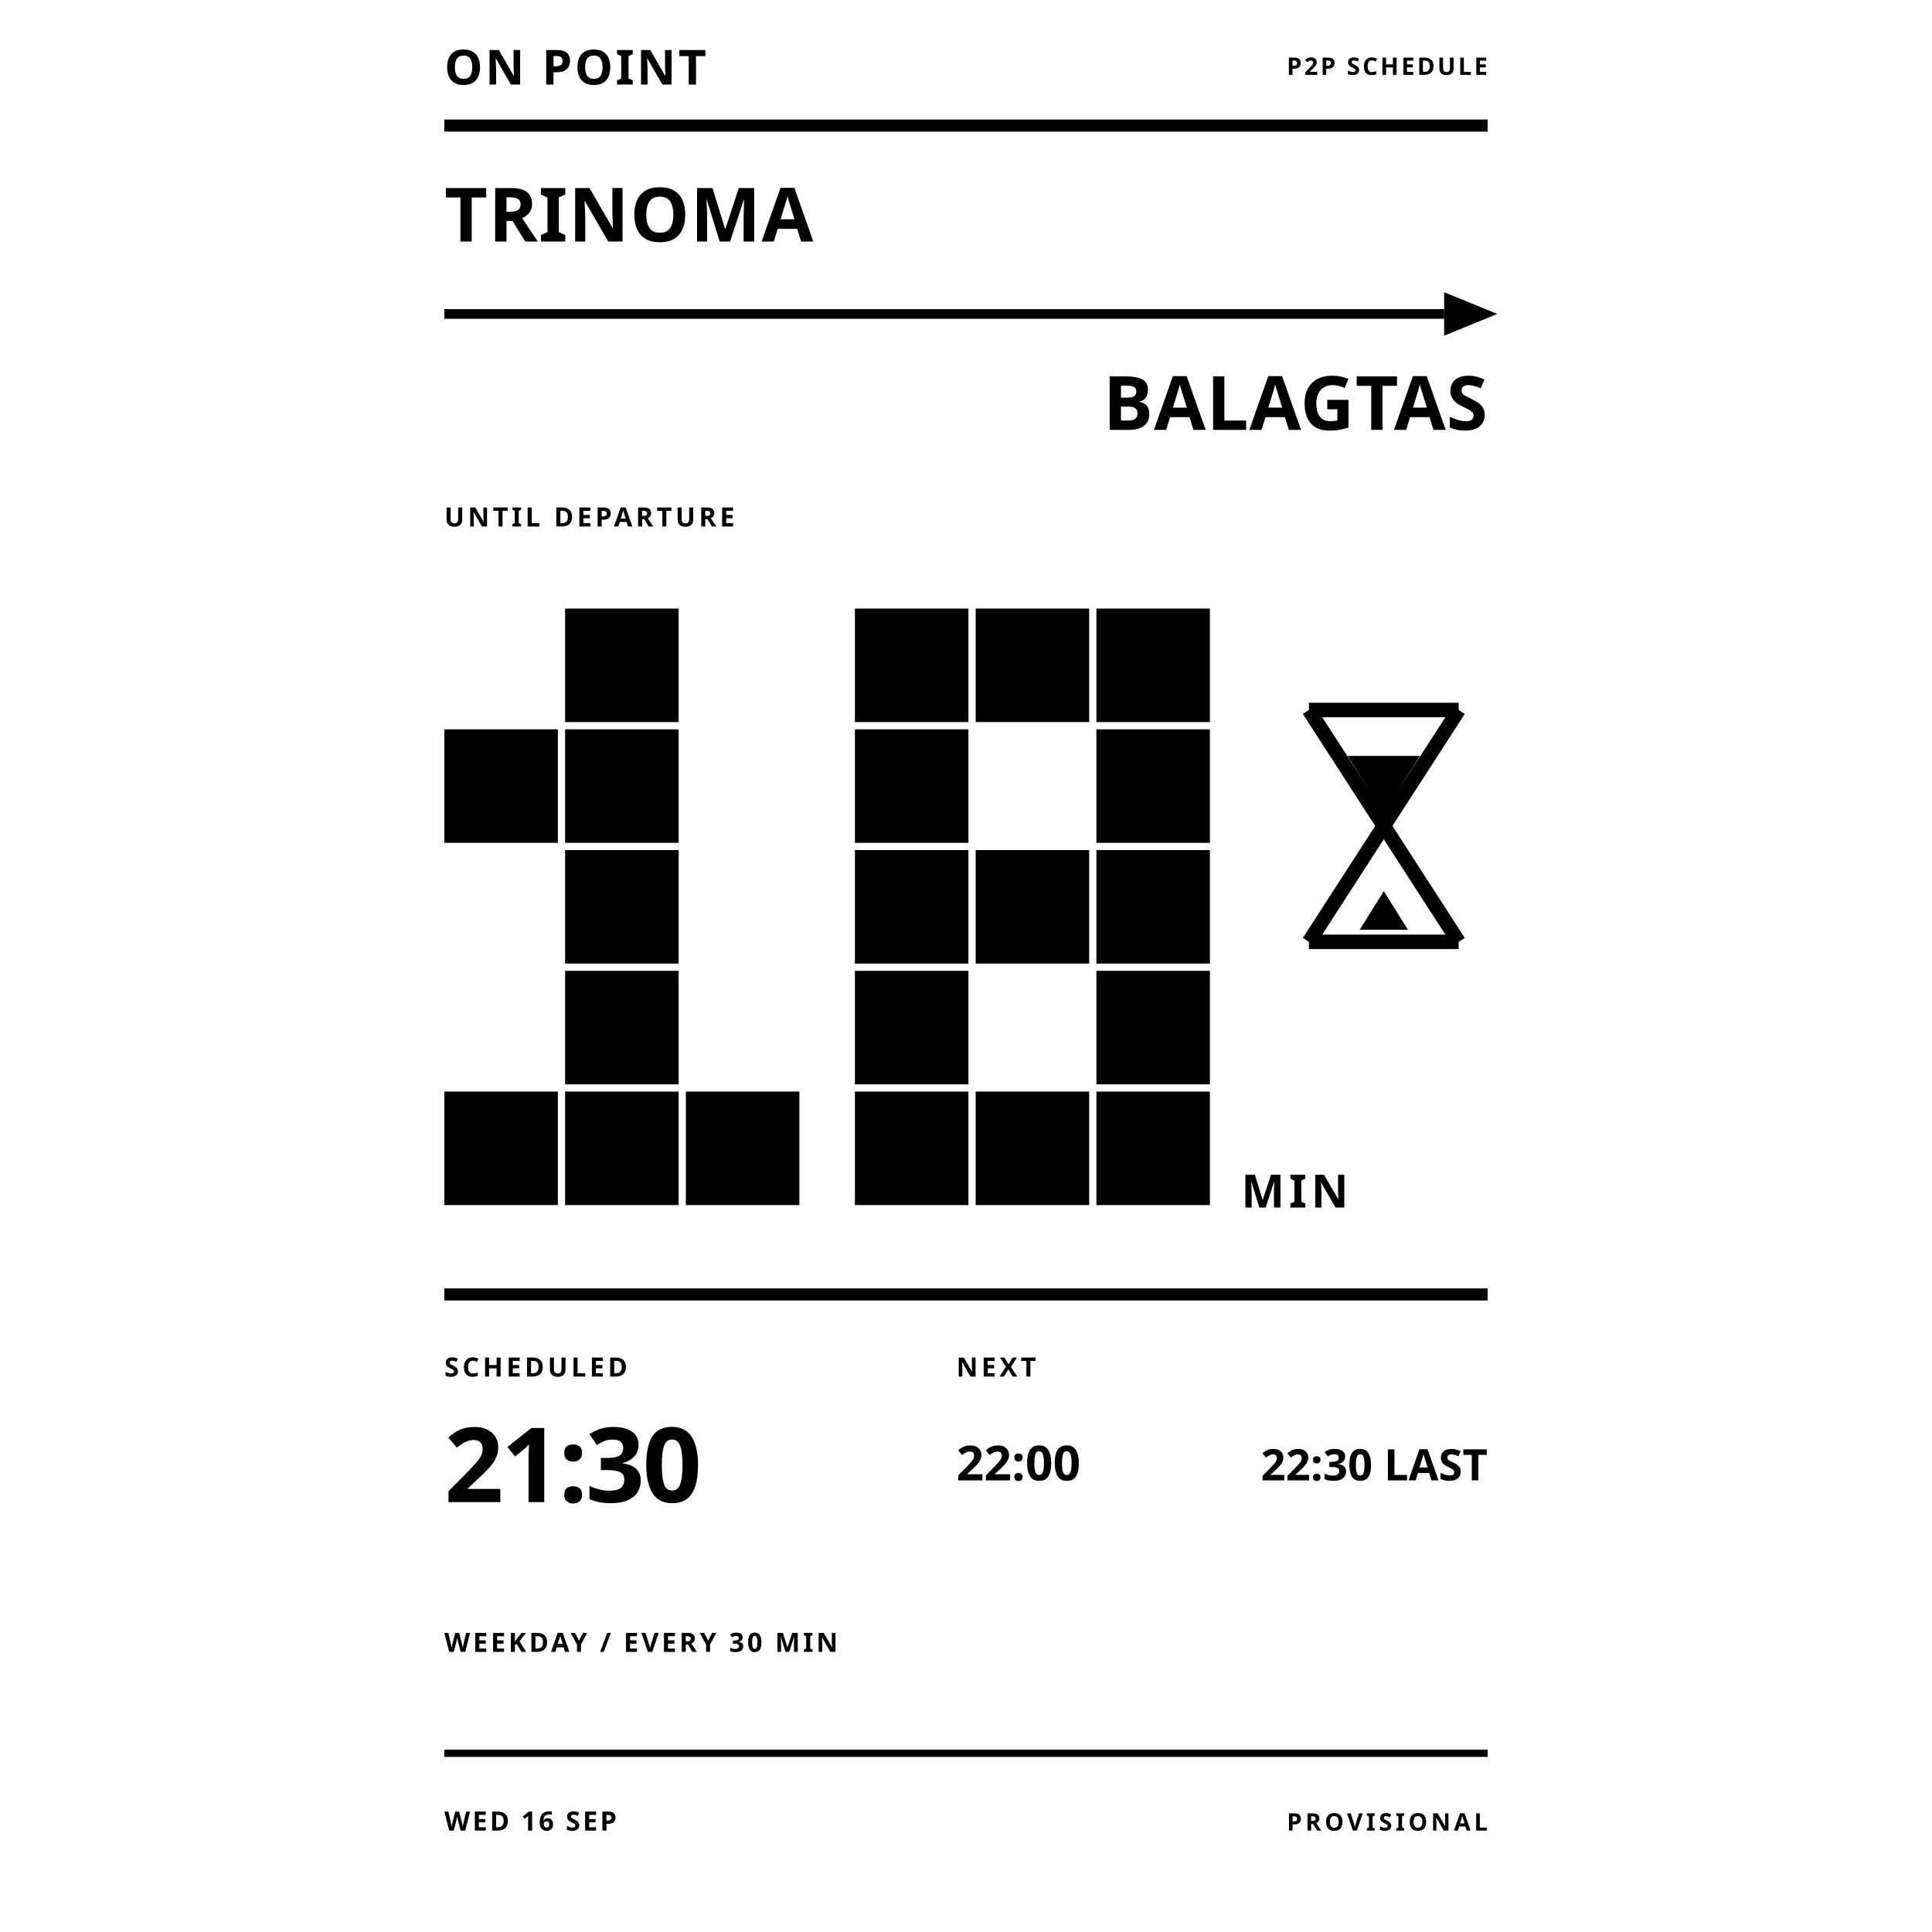
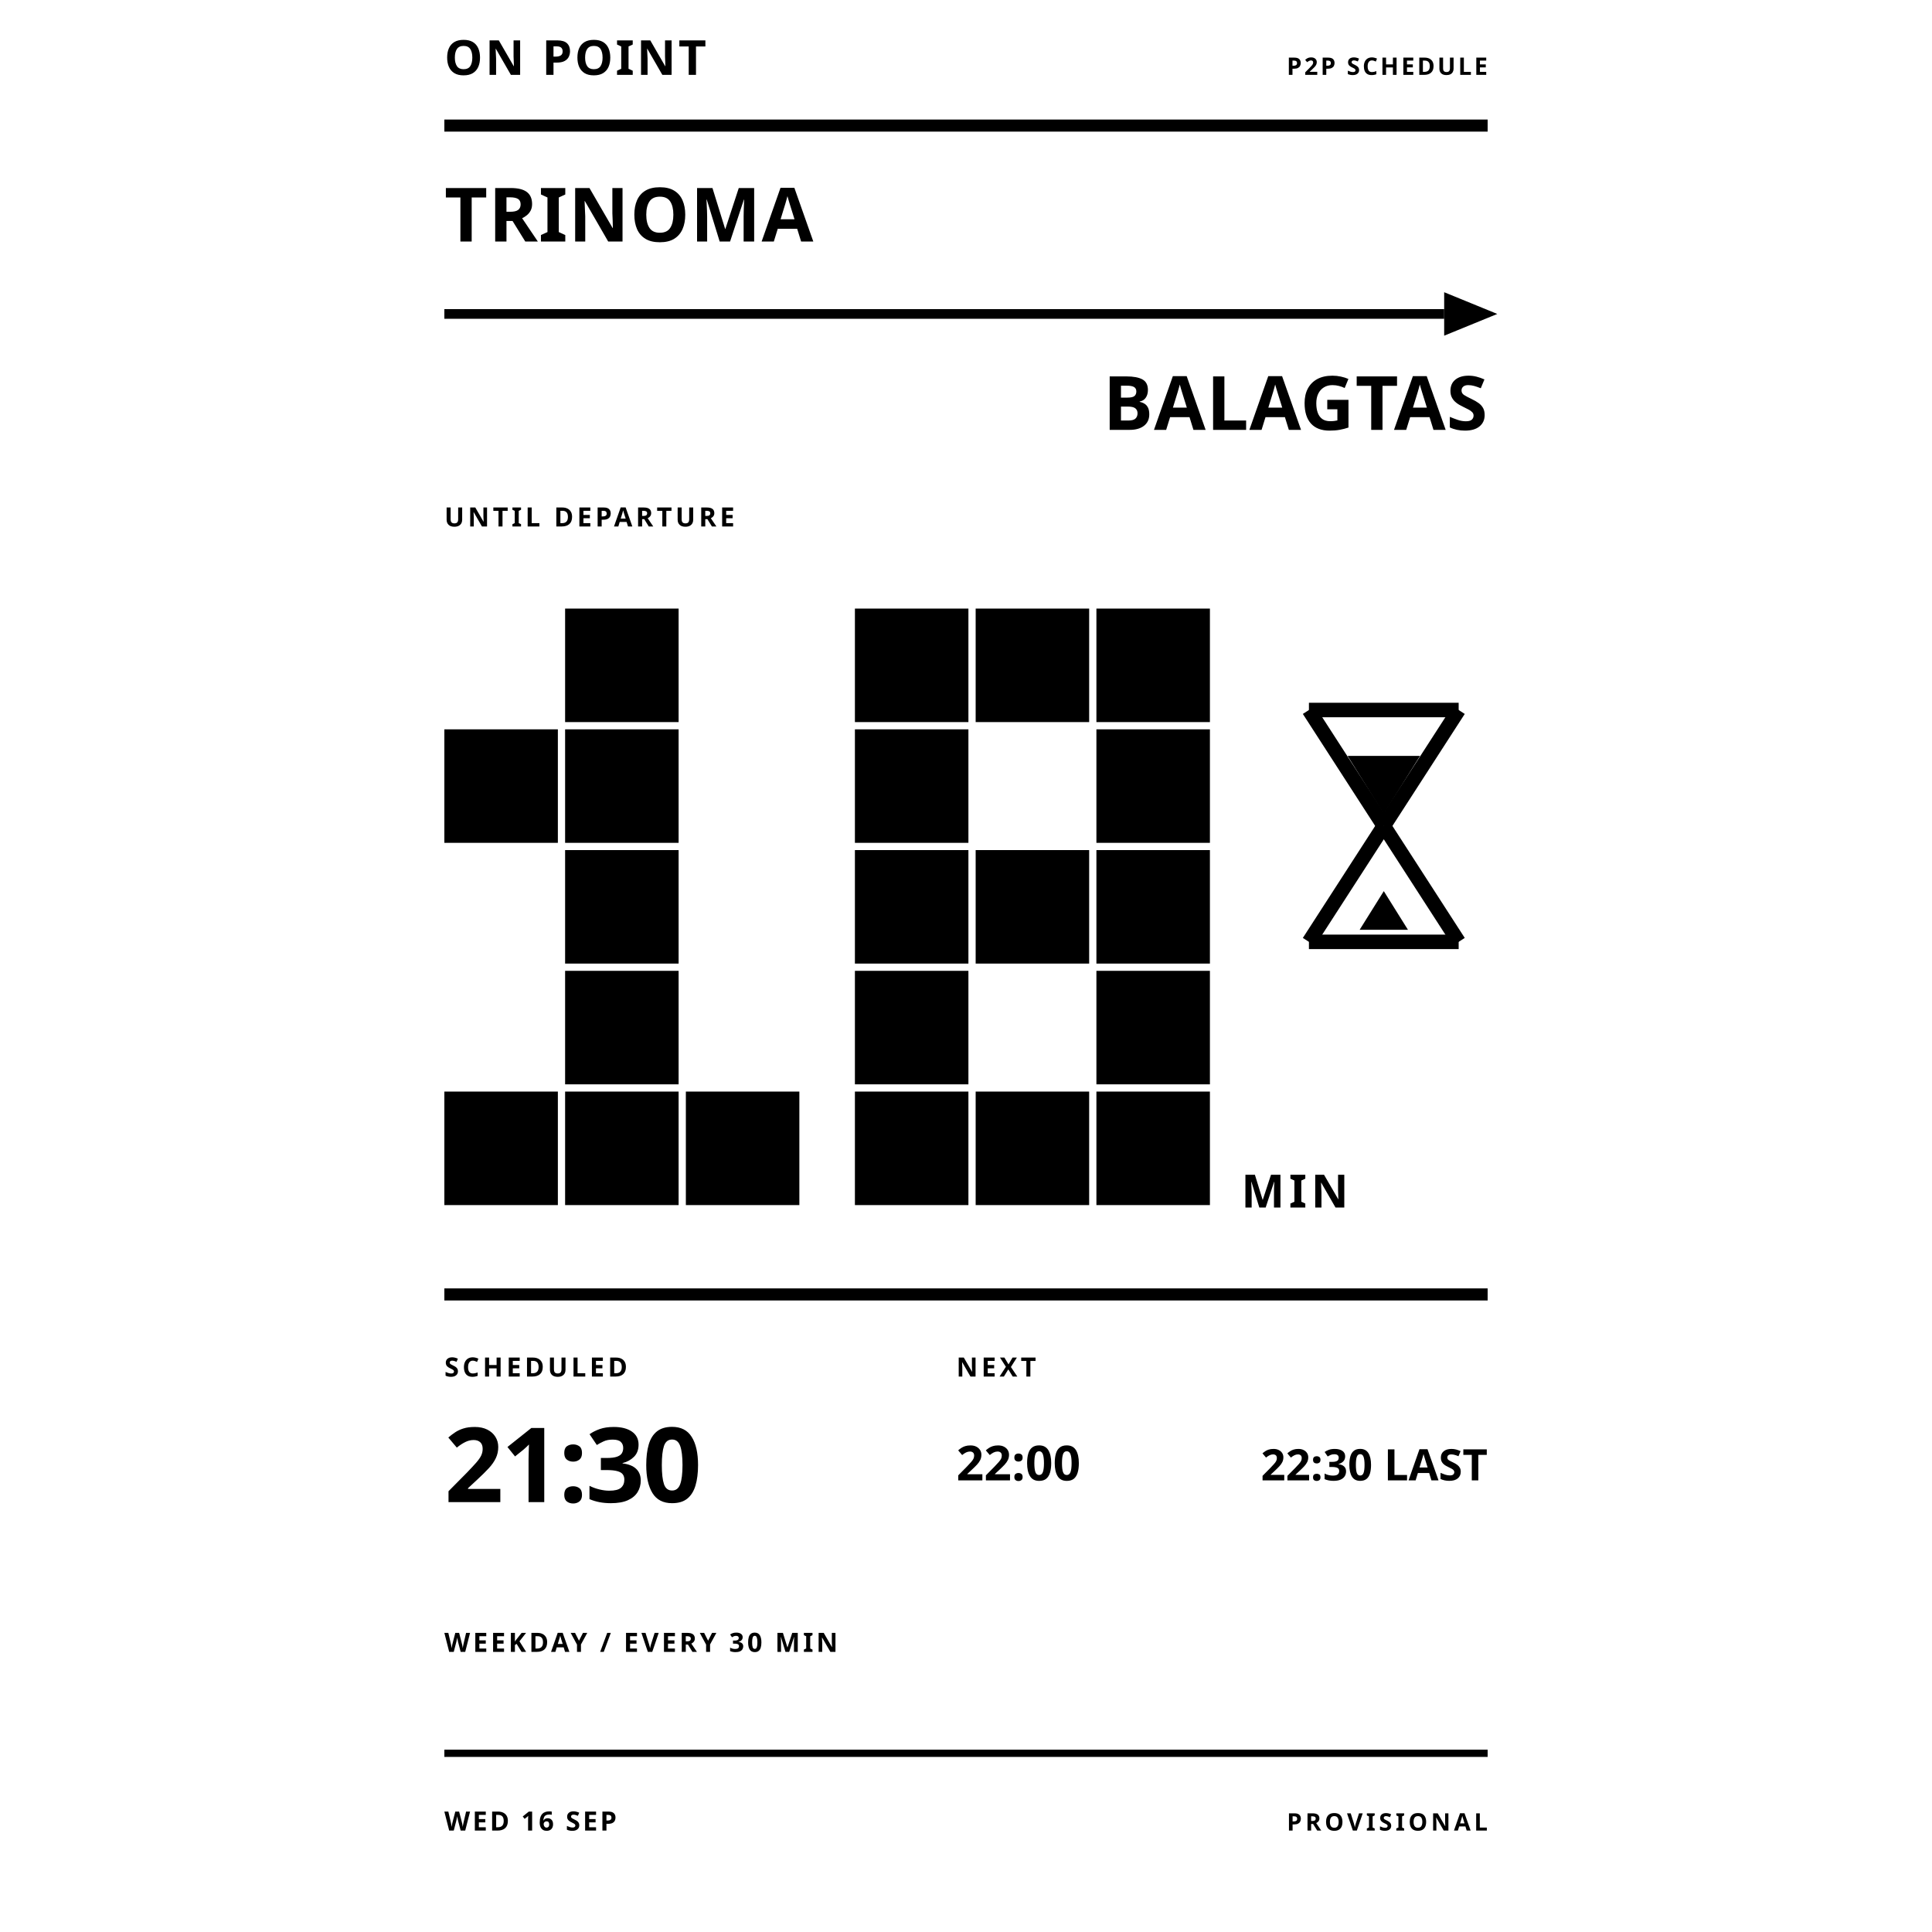
<svg xmlns="http://www.w3.org/2000/svg" width="800" height="800" viewBox="0 0 800 800" data-output-width="480" data-output-height="800">
  <style>
@font-face {
  font-family: 'Preview Noto Sans';
  src: url('file:///Users/almariano1/Downloads/project-on-point/lib/EpdFont/builtinFonts/source/NotoSans/NotoSans-Regular.ttf');
  font-weight: 400;
}
@font-face {
  font-family: 'Preview Noto Sans';
  src: url('file:///Users/almariano1/Downloads/project-on-point/lib/EpdFont/builtinFonts/source/NotoSans/NotoSans-Bold.ttf');
  font-weight: 700;
}
@font-face {
  font-family: 'Preview Ubuntu';
  src: url('file:///Users/almariano1/Downloads/project-on-point/lib/EpdFont/builtinFonts/source/Ubuntu/Ubuntu-Regular.ttf');
  font-weight: 400;
}
@font-face {
  font-family: 'Preview Ubuntu';
  src: url('file:///Users/almariano1/Downloads/project-on-point/lib/EpdFont/builtinFonts/source/Ubuntu/Ubuntu-Bold.ttf');
  font-weight: 700;
}
text { font-family: 'Preview Noto Sans', sans-serif; }
.utility { font-family: 'Preview Ubuntu', sans-serif; }
</style>
  <rect width="800" height="800" fill="#fff" />
  <g transform="translate(160 0)">
-     <text x="24" y="35" font-size="20" font-weight="700" fill="#000" text-anchor="start" letter-spacing="1.0">ON POINT</text>
+     <text x="24" y="31" font-size="20" font-weight="700" fill="#000" text-anchor="start" letter-spacing="1.0">ON POINT</text>
    <text class="utility" x="456" y="31" font-size="10" font-weight="700" fill="#000" text-anchor="end" letter-spacing="1.0">P2P SCHEDULE</text>
    <line x1="24" y1="52" x2="456" y2="52" stroke="#000" stroke-width="5" />
    <text x="24" y="100" font-size="31" font-weight="700" fill="#000" text-anchor="start" letter-spacing="0.3">TRINOMA</text>
    <line x1="24" y1="130" x2="438" y2="130" stroke="#000" stroke-width="4" />
    <polygon points="438,121 460,130 438,139" fill="#000" />
    <text x="456" y="178" font-size="31" font-weight="700" fill="#000" text-anchor="end" letter-spacing="0.3">BALAGTAS</text>
    <text class="utility" x="24" y="218" font-size="11" font-weight="700" fill="#000" text-anchor="start" letter-spacing="1.4">UNTIL DEPARTURE</text>
    <rect x="74" y="252" width="47" height="47" fill="#000" />
    <rect x="24" y="302" width="47" height="47" fill="#000" />
    <rect x="74" y="302" width="47" height="47" fill="#000" />
    <rect x="74" y="352" width="47" height="47" fill="#000" />
    <rect x="74" y="402" width="47" height="47" fill="#000" />
    <rect x="24" y="452" width="47" height="47" fill="#000" />
    <rect x="74" y="452" width="47" height="47" fill="#000" />
    <rect x="124" y="452" width="47" height="47" fill="#000" />
    <rect x="194" y="252" width="47" height="47" fill="#000" />
    <rect x="244" y="252" width="47" height="47" fill="#000" />
    <rect x="294" y="252" width="47" height="47" fill="#000" />
    <rect x="194" y="302" width="47" height="47" fill="#000" />
    <rect x="294" y="302" width="47" height="47" fill="#000" />
    <rect x="194" y="352" width="47" height="47" fill="#000" />
    <rect x="244" y="352" width="47" height="47" fill="#000" />
    <rect x="294" y="352" width="47" height="47" fill="#000" />
    <rect x="194" y="402" width="47" height="47" fill="#000" />
    <rect x="294" y="402" width="47" height="47" fill="#000" />
    <rect x="194" y="452" width="47" height="47" fill="#000" />
    <rect x="244" y="452" width="47" height="47" fill="#000" />
    <rect x="294" y="452" width="47" height="47" fill="#000" />
    <line x1="382" y1="294" x2="444" y2="294" stroke="#000" stroke-width="6" />
    <line x1="382" y1="390" x2="444" y2="390" stroke="#000" stroke-width="6" />
    <line x1="382" y1="294" x2="413" y2="342" stroke="#000" stroke-width="6" />
    <line x1="444" y1="294" x2="413" y2="342" stroke="#000" stroke-width="6" />
    <line x1="413" y1="342" x2="382" y2="390" stroke="#000" stroke-width="6" />
    <line x1="413" y1="342" x2="444" y2="390" stroke="#000" stroke-width="6" />
    <polygon points="413,337 398,313 428,313" fill="#000" />
    <polygon points="413,369 403,385 423,385" fill="#000" />
    <text class="utility" x="354" y="500" font-size="19" font-weight="700" fill="#000" text-anchor="start" letter-spacing="1.8">MIN</text>
    <line x1="24" y1="536" x2="456" y2="536" stroke="#000" stroke-width="5" />
    <text class="utility" x="24" y="570" font-size="11" font-weight="700" fill="#000" text-anchor="start" letter-spacing="1.4">SCHEDULED</text>
    <text x="24" y="622" font-size="43" font-weight="700" fill="#000" text-anchor="start" letter-spacing="-1.0">21:30</text>
    <text class="utility" x="236" y="570" font-size="11" font-weight="700" fill="#000" text-anchor="start" letter-spacing="1.4">NEXT</text>
    <text x="236" y="613" font-size="20" font-weight="700" fill="#000" text-anchor="start" letter-spacing="0">22:00</text>
    <text x="456" y="613" font-size="18" font-weight="700" fill="#000" text-anchor="end" letter-spacing="0">22:30 LAST</text>
    <text class="utility" x="24" y="684" font-size="11" font-weight="700" fill="#000" text-anchor="start" letter-spacing="1.2">WEEKDAY / EVERY 30 MIN</text>
    <line x1="24" y1="726" x2="456" y2="726" stroke="#000" stroke-width="3" />
    <text class="utility" x="24" y="758" font-size="11" font-weight="700" fill="#000" text-anchor="start" letter-spacing="1.0">WED 16 SEP</text>
    <text class="utility" x="456" y="758" font-size="10" font-weight="700" fill="#000" text-anchor="end" letter-spacing="1.4">PROVISIONAL</text>
  </g>
</svg>
